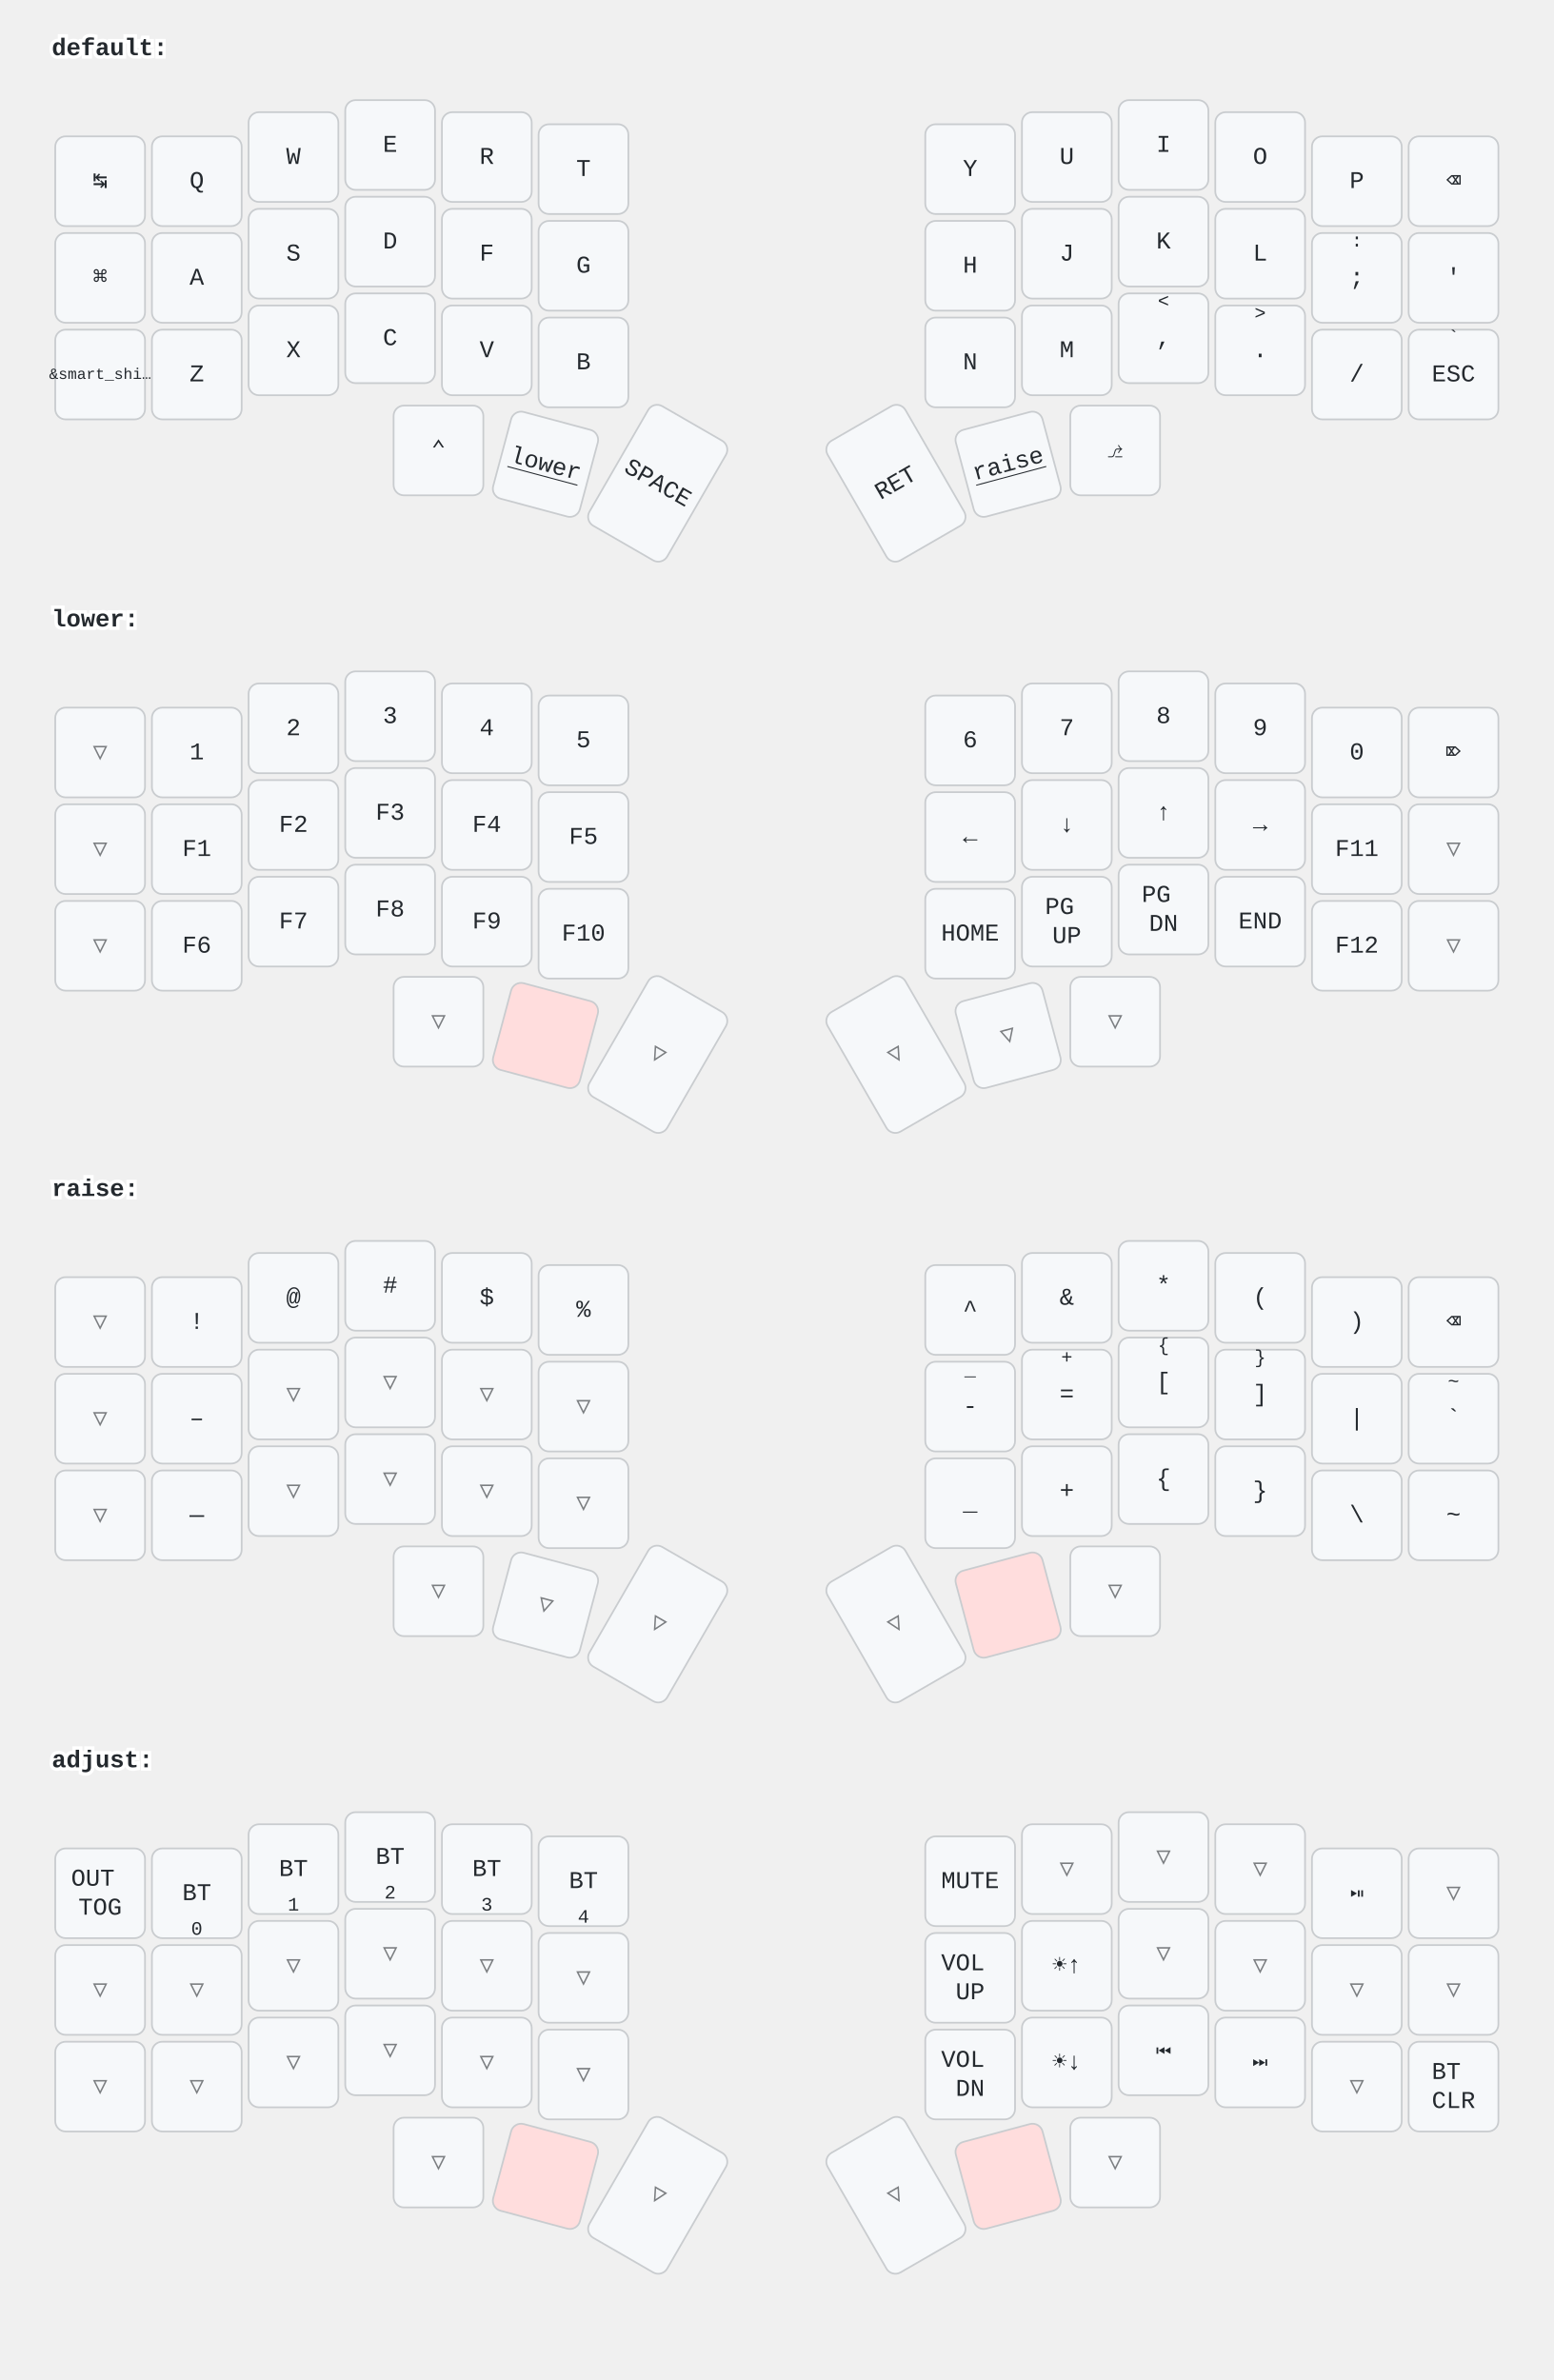
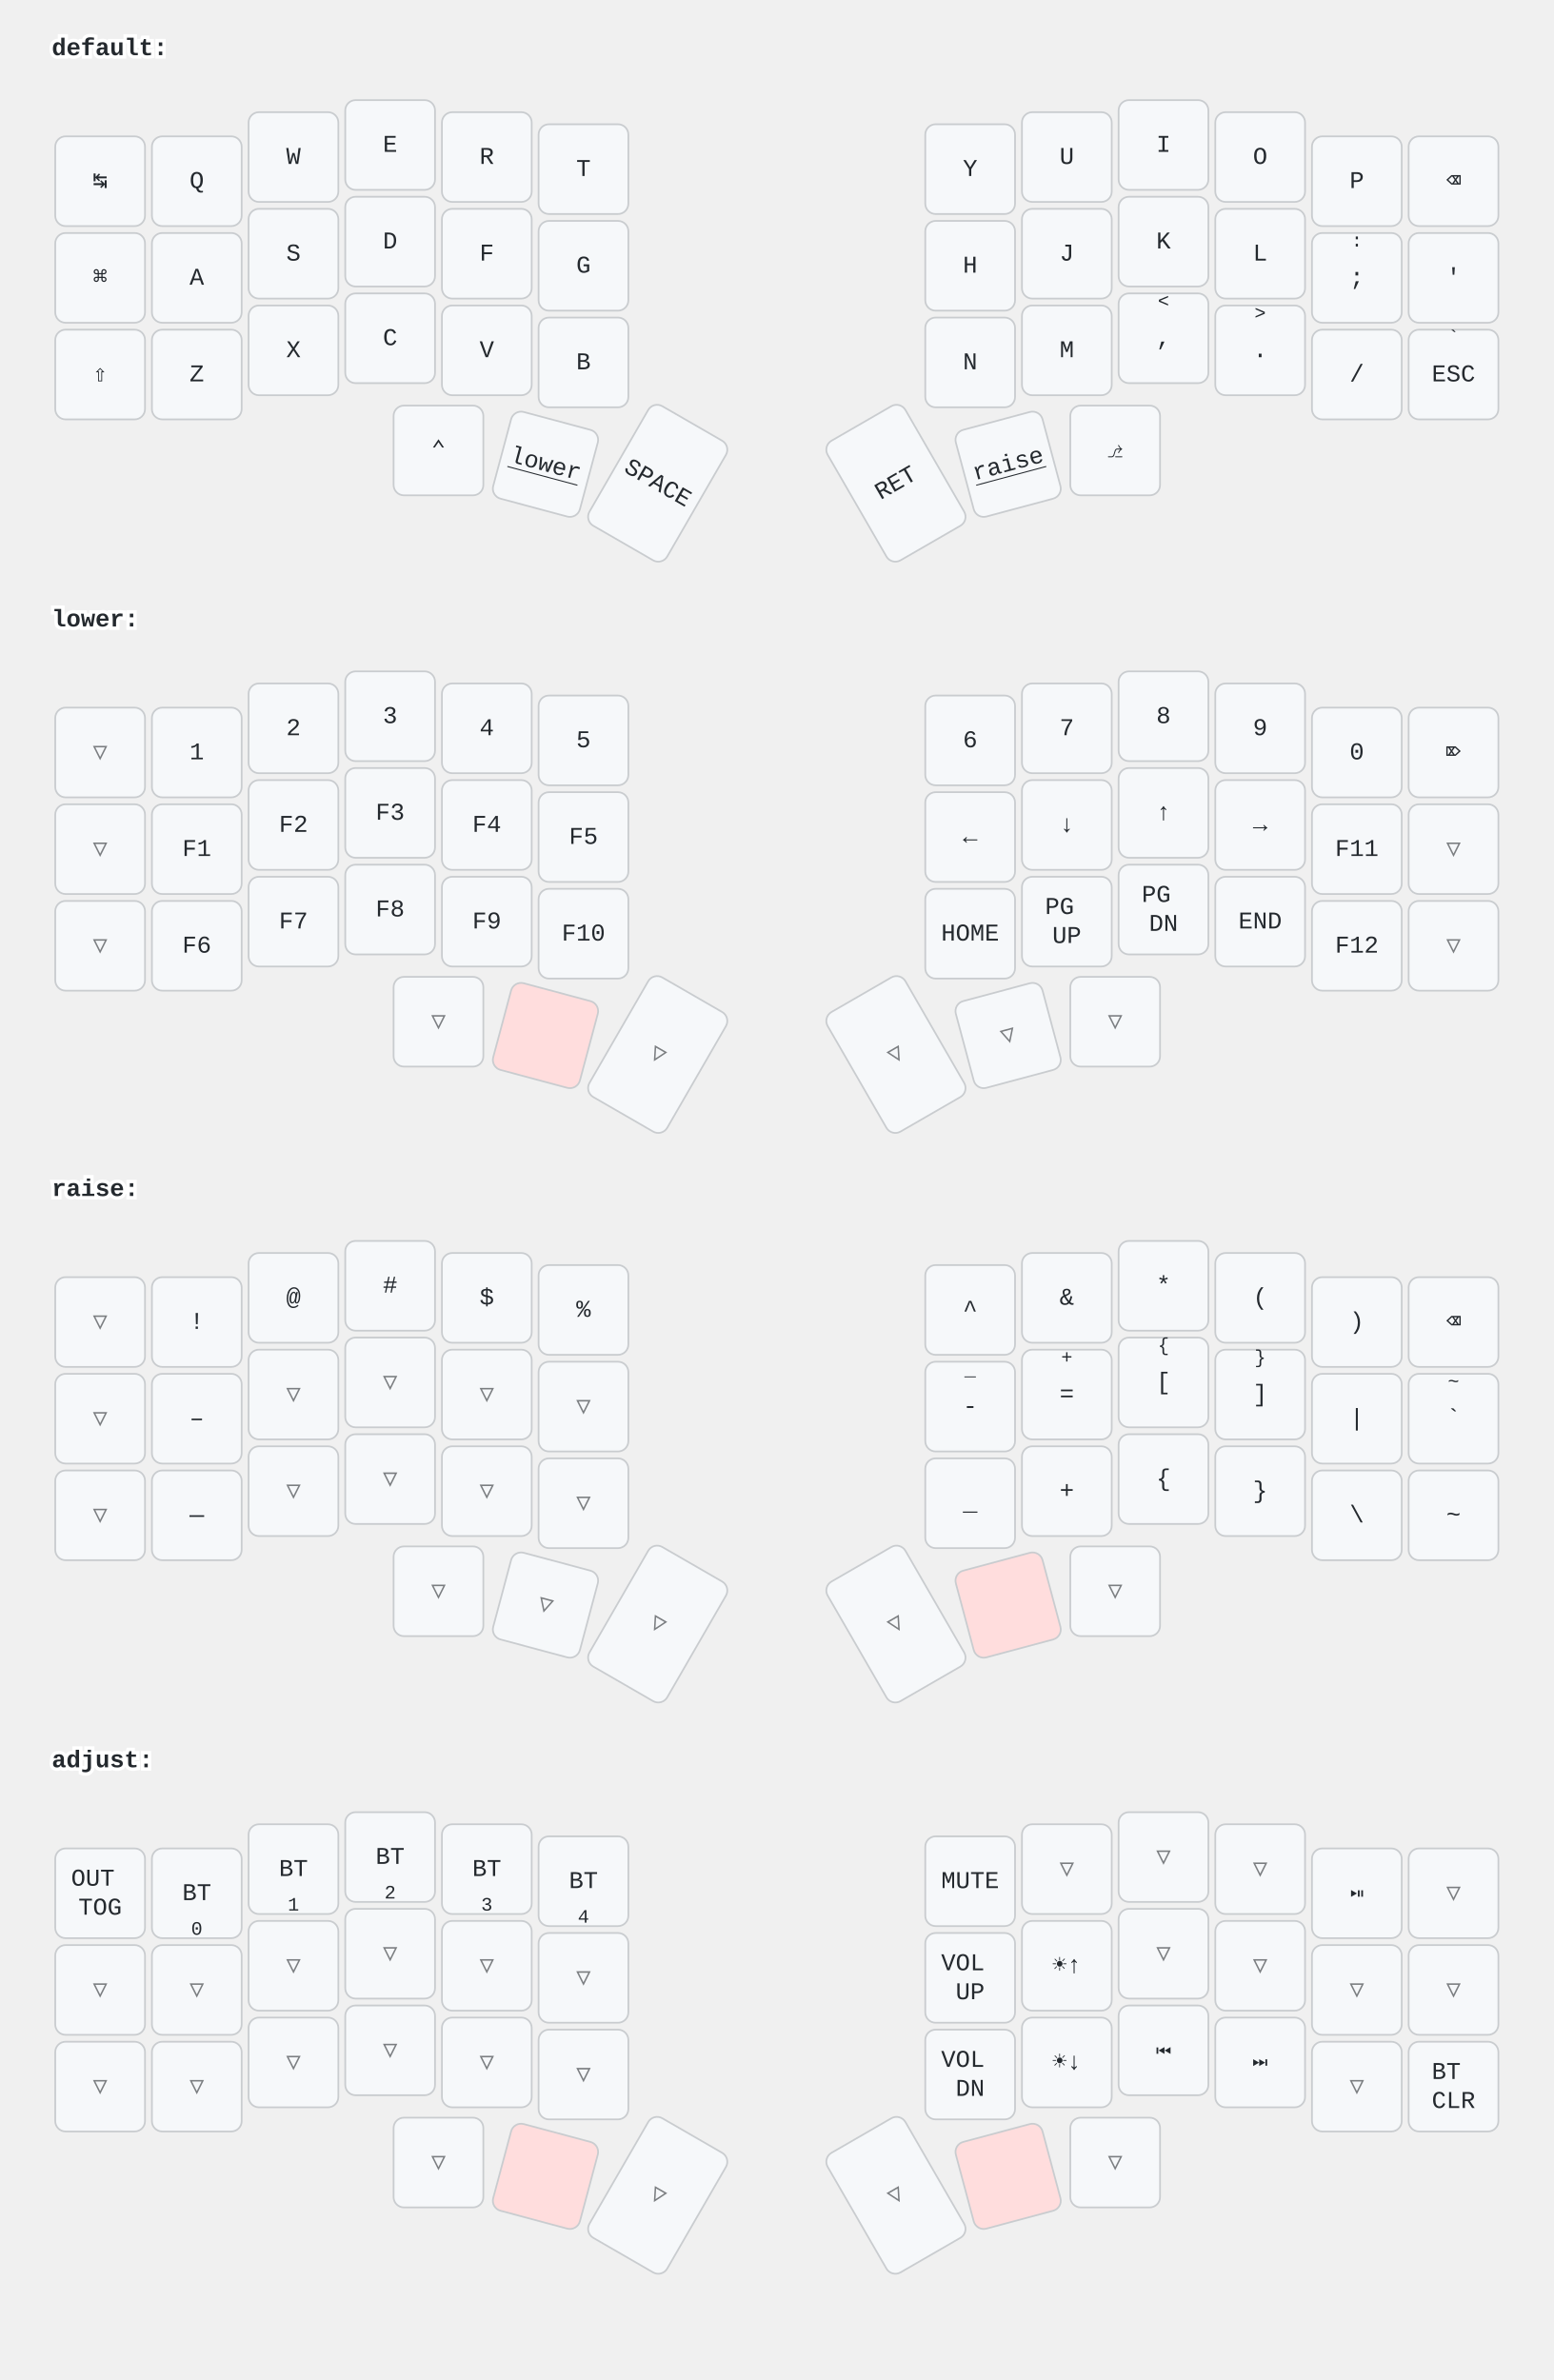
<svg xmlns="http://www.w3.org/2000/svg" width="900" height="1379" viewBox="0 0 900 1379" class="keymap">
  <style>/* inherit to force styles through use tags */
svg path {
    fill: inherit;
}

/* font and background color specifications */
svg.keymap {
    font-family: SFMono-Regular,Consolas,Liberation Mono,Menlo,monospace;
    font-size: 14px;
    font-kerning: normal;
    text-rendering: optimizeLegibility;
    fill: #24292e;
}

/* default key styling */
rect.key {
    fill: #f6f8fa;
}

rect.key, rect.combo {
    stroke: #c9cccf;
    stroke-width: 1;
}

/* default key side styling, only used is draw_key_sides is set */
rect.side {
    filter: brightness(90%);
}

/* color accent for combo boxes */
rect.combo, rect.combo-separate {
    fill: #cdf;
}

/* color accent for held keys */
rect.held, rect.combo.held {
    fill: #fdd;
}

/* color accent for ghost (optional) keys */
rect.ghost, rect.combo.ghost {
    stroke-dasharray: 4, 4;
    stroke-width: 2;
}

text {
    text-anchor: middle;
    dominant-baseline: middle;
}

/* styling for layer labels */
text.label {
    font-weight: bold;
    text-anchor: start;
    stroke: white;
    stroke-width: 4;
    paint-order: stroke;
}

/* styling for optional footer */
text.footer {
    text-anchor: end;
    dominant-baseline: auto;
    stroke: white;
    stroke-width: 4;
    paint-order: stroke;
}

/* styling for combo tap, and key non-tap label text */
text.combo, text.hold, text.shifted, text.left, text.right, text.tl, text.tr, text.bl, text.br {
    font-size: 11px;
}

text.hold, text.bl, text.br {
    text-anchor: middle;
    dominant-baseline: auto;
}

text.shifted, text.tl, text.tr {
    text-anchor: middle;
    dominant-baseline: hanging;
}

text.left, text.tl, text.bl {
    text-anchor: start;
}

text.right, text.tr, text.br {
    text-anchor: end;
}

text.layer-activator {
    text-decoration: underline;
}

/* styling for hold/shifted label text in combo box */
text.combo.hold, text.combo.shifted, text.combo.left, text.combo.right {
    font-size: 8px;
}

/* lighter symbol for transparent keys */
text.trans {
    fill: #7b7e81;
}

/* styling for combo dendrons */
path.combo {
    stroke-width: 1;
    stroke: gray;
    fill: none;
}

/* Start Tabler Icons Cleanup */
/* cannot use height/width with glyphs */
.icon-tabler &gt; path {
    fill: inherit;
    stroke: inherit;
    stroke-width: 2;
}
/* hide tabler's default box */
.icon-tabler &gt; path[stroke="none"][fill="none"] {
    visibility: hidden;
}
/* End Tabler Icons Cleanup */
</style>
  <g transform="translate(30, 0)" class="layer-default">
    <text x="0" y="28" class="label" id="default">default:</text>
    <g transform="translate(0, 56)">
      <g transform="translate(28, 49)" class="key keypos-0">
        <rect rx="6" ry="6" x="-26" y="-26" width="52" height="52" class="key" />
        <text x="0" y="0" class="key tap">↹</text>
      </g>
      <g transform="translate(84, 49)" class="key keypos-1">
        <rect rx="6" ry="6" x="-26" y="-26" width="52" height="52" class="key" />
        <text x="0" y="0" class="key tap">Q</text>
      </g>
      <g transform="translate(140, 35)" class="key keypos-2">
        <rect rx="6" ry="6" x="-26" y="-26" width="52" height="52" class="key" />
        <text x="0" y="0" class="key tap">W</text>
      </g>
      <g transform="translate(196, 28)" class="key keypos-3">
        <rect rx="6" ry="6" x="-26" y="-26" width="52" height="52" class="key" />
        <text x="0" y="0" class="key tap">E</text>
      </g>
      <g transform="translate(252, 35)" class="key keypos-4">
        <rect rx="6" ry="6" x="-26" y="-26" width="52" height="52" class="key" />
        <text x="0" y="0" class="key tap">R</text>
      </g>
      <g transform="translate(308, 42)" class="key keypos-5">
        <rect rx="6" ry="6" x="-26" y="-26" width="52" height="52" class="key" />
        <text x="0" y="0" class="key tap">T</text>
      </g>
      <g transform="translate(532, 42)" class="key keypos-6">
        <rect rx="6" ry="6" x="-26" y="-26" width="52" height="52" class="key" />
        <text x="0" y="0" class="key tap">Y</text>
      </g>
      <g transform="translate(588, 35)" class="key keypos-7">
        <rect rx="6" ry="6" x="-26" y="-26" width="52" height="52" class="key" />
        <text x="0" y="0" class="key tap">U</text>
      </g>
      <g transform="translate(644, 28)" class="key keypos-8">
        <rect rx="6" ry="6" x="-26" y="-26" width="52" height="52" class="key" />
        <text x="0" y="0" class="key tap">I</text>
      </g>
      <g transform="translate(700, 35)" class="key keypos-9">
        <rect rx="6" ry="6" x="-26" y="-26" width="52" height="52" class="key" />
        <text x="0" y="0" class="key tap">O</text>
      </g>
      <g transform="translate(756, 49)" class="key keypos-10">
        <rect rx="6" ry="6" x="-26" y="-26" width="52" height="52" class="key" />
        <text x="0" y="0" class="key tap">P</text>
      </g>
      <g transform="translate(812, 49)" class="key keypos-11">
        <rect rx="6" ry="6" x="-26" y="-26" width="52" height="52" class="key" />
        <text x="0" y="0" class="key tap">⌫</text>
      </g>
      <g transform="translate(28, 105)" class="key keypos-12">
        <rect rx="6" ry="6" x="-26" y="-26" width="52" height="52" class="key" />
        <text x="0" y="0" class="key tap">⌘</text>
      </g>
      <g transform="translate(84, 105)" class="key keypos-13">
        <rect rx="6" ry="6" x="-26" y="-26" width="52" height="52" class="key" />
        <text x="0" y="0" class="key tap">A</text>
      </g>
      <g transform="translate(140, 91)" class="key keypos-14">
        <rect rx="6" ry="6" x="-26" y="-26" width="52" height="52" class="key" />
        <text x="0" y="0" class="key tap">S</text>
      </g>
      <g transform="translate(196, 84)" class="key keypos-15">
        <rect rx="6" ry="6" x="-26" y="-26" width="52" height="52" class="key" />
        <text x="0" y="0" class="key tap">D</text>
      </g>
      <g transform="translate(252, 91)" class="key keypos-16">
        <rect rx="6" ry="6" x="-26" y="-26" width="52" height="52" class="key" />
        <text x="0" y="0" class="key tap">F</text>
      </g>
      <g transform="translate(308, 98)" class="key keypos-17">
        <rect rx="6" ry="6" x="-26" y="-26" width="52" height="52" class="key" />
        <text x="0" y="0" class="key tap">G</text>
      </g>
      <g transform="translate(532, 98)" class="key keypos-18">
        <rect rx="6" ry="6" x="-26" y="-26" width="52" height="52" class="key" />
        <text x="0" y="0" class="key tap">H</text>
      </g>
      <g transform="translate(588, 91)" class="key keypos-19">
        <rect rx="6" ry="6" x="-26" y="-26" width="52" height="52" class="key" />
        <text x="0" y="0" class="key tap">J</text>
      </g>
      <g transform="translate(644, 84)" class="key keypos-20">
        <rect rx="6" ry="6" x="-26" y="-26" width="52" height="52" class="key" />
        <text x="0" y="0" class="key tap">K</text>
      </g>
      <g transform="translate(700, 91)" class="key keypos-21">
        <rect rx="6" ry="6" x="-26" y="-26" width="52" height="52" class="key" />
        <text x="0" y="0" class="key tap">L</text>
      </g>
      <g transform="translate(756, 105)" class="key keypos-22">
        <rect rx="6" ry="6" x="-26" y="-26" width="52" height="52" class="key" />
        <text x="0" y="0" class="key tap">;</text>
        <text x="0" y="-24" class="key shifted">:</text>
      </g>
      <g transform="translate(812, 105)" class="key keypos-23">
        <rect rx="6" ry="6" x="-26" y="-26" width="52" height="52" class="key" />
        <text x="0" y="0" class="key tap">'</text>
      </g>
      <g transform="translate(28, 161)" class="key keypos-24">
        <rect rx="6" ry="6" x="-26" y="-26" width="52" height="52" class="key" />
-         <text x="0" y="0" class="key tap">
-           <tspan style="font-size: 64%">&amp;smart_shi…</tspan>
-         </text>
+         <text x="0" y="0" class="key tap">⇧</text>
      </g>
      <g transform="translate(84, 161)" class="key keypos-25">
        <rect rx="6" ry="6" x="-26" y="-26" width="52" height="52" class="key" />
        <text x="0" y="0" class="key tap">Z</text>
      </g>
      <g transform="translate(140, 147)" class="key keypos-26">
        <rect rx="6" ry="6" x="-26" y="-26" width="52" height="52" class="key" />
        <text x="0" y="0" class="key tap">X</text>
      </g>
      <g transform="translate(196, 140)" class="key keypos-27">
        <rect rx="6" ry="6" x="-26" y="-26" width="52" height="52" class="key" />
        <text x="0" y="0" class="key tap">C</text>
      </g>
      <g transform="translate(252, 147)" class="key keypos-28">
        <rect rx="6" ry="6" x="-26" y="-26" width="52" height="52" class="key" />
        <text x="0" y="0" class="key tap">V</text>
      </g>
      <g transform="translate(308, 154)" class="key keypos-29">
        <rect rx="6" ry="6" x="-26" y="-26" width="52" height="52" class="key" />
        <text x="0" y="0" class="key tap">B</text>
      </g>
      <g transform="translate(532, 154)" class="key keypos-30">
        <rect rx="6" ry="6" x="-26" y="-26" width="52" height="52" class="key" />
        <text x="0" y="0" class="key tap">N</text>
      </g>
      <g transform="translate(588, 147)" class="key keypos-31">
        <rect rx="6" ry="6" x="-26" y="-26" width="52" height="52" class="key" />
        <text x="0" y="0" class="key tap">M</text>
      </g>
      <g transform="translate(644, 140)" class="key keypos-32">
        <rect rx="6" ry="6" x="-26" y="-26" width="52" height="52" class="key" />
        <text x="0" y="0" class="key tap">,</text>
        <text x="0" y="-24" class="key shifted">&lt;</text>
      </g>
      <g transform="translate(700, 147)" class="key keypos-33">
        <rect rx="6" ry="6" x="-26" y="-26" width="52" height="52" class="key" />
        <text x="0" y="0" class="key tap">.</text>
        <text x="0" y="-24" class="key shifted">&gt;</text>
      </g>
      <g transform="translate(756, 161)" class="key keypos-34">
        <rect rx="6" ry="6" x="-26" y="-26" width="52" height="52" class="key" />
        <text x="0" y="0" class="key tap">/</text>
      </g>
      <g transform="translate(812, 161)" class="key keypos-35">
        <rect rx="6" ry="6" x="-26" y="-26" width="52" height="52" class="key" />
        <text x="0" y="0" class="key tap">ESC</text>
        <text x="0" y="-24" class="key shifted">`</text>
      </g>
      <g transform="translate(224, 205)" class="key keypos-36">
        <rect rx="6" ry="6" x="-26" y="-26" width="52" height="52" class="key" />
        <text x="0" y="0" class="key tap">⌃</text>
      </g>
      <g transform="translate(286, 213) rotate(15.0)" class="key keypos-37">
        <rect rx="6" ry="6" x="-26" y="-26" width="52" height="52" class="key" />
        <a href="#lower">
          <text x="0" y="0" class="key tap layer-activator">lower</text>
        </a>
      </g>
      <g transform="translate(351, 224) rotate(30.0)" class="key keypos-38">
        <rect rx="6" ry="6" x="-26" y="-40" width="52" height="80" class="key" />
        <text x="0" y="0" class="key tap">SPACE</text>
      </g>
      <g transform="translate(489, 224) rotate(-30.0)" class="key keypos-39">
        <rect rx="6" ry="6" x="-26" y="-40" width="52" height="80" class="key" />
        <text x="0" y="0" class="key tap">RET</text>
      </g>
      <g transform="translate(554, 213) rotate(-15.0)" class="key keypos-40">
        <rect rx="6" ry="6" x="-26" y="-26" width="52" height="52" class="key" />
        <a href="#raise">
          <text x="0" y="0" class="key tap layer-activator">raise</text>
        </a>
      </g>
      <g transform="translate(616, 205)" class="key keypos-41">
        <rect rx="6" ry="6" x="-26" y="-26" width="52" height="52" class="key" />
        <text x="0" y="0" class="key tap">⎇</text>
      </g>
    </g>
  </g>
  <g transform="translate(30, 331)" class="layer-lower">
    <text x="0" y="28" class="label" id="lower">lower:</text>
    <g transform="translate(0, 56)">
      <g transform="translate(28, 49)" class="key trans keypos-0">
        <rect rx="6" ry="6" x="-26" y="-26" width="52" height="52" class="key trans" />
        <text x="0" y="0" class="key trans tap">▽</text>
      </g>
      <g transform="translate(84, 49)" class="key keypos-1">
        <rect rx="6" ry="6" x="-26" y="-26" width="52" height="52" class="key" />
        <text x="0" y="0" class="key tap">1</text>
      </g>
      <g transform="translate(140, 35)" class="key keypos-2">
        <rect rx="6" ry="6" x="-26" y="-26" width="52" height="52" class="key" />
        <text x="0" y="0" class="key tap">2</text>
      </g>
      <g transform="translate(196, 28)" class="key keypos-3">
        <rect rx="6" ry="6" x="-26" y="-26" width="52" height="52" class="key" />
        <text x="0" y="0" class="key tap">3</text>
      </g>
      <g transform="translate(252, 35)" class="key keypos-4">
        <rect rx="6" ry="6" x="-26" y="-26" width="52" height="52" class="key" />
        <text x="0" y="0" class="key tap">4</text>
      </g>
      <g transform="translate(308, 42)" class="key keypos-5">
        <rect rx="6" ry="6" x="-26" y="-26" width="52" height="52" class="key" />
        <text x="0" y="0" class="key tap">5</text>
      </g>
      <g transform="translate(532, 42)" class="key keypos-6">
        <rect rx="6" ry="6" x="-26" y="-26" width="52" height="52" class="key" />
        <text x="0" y="0" class="key tap">6</text>
      </g>
      <g transform="translate(588, 35)" class="key keypos-7">
        <rect rx="6" ry="6" x="-26" y="-26" width="52" height="52" class="key" />
        <text x="0" y="0" class="key tap">7</text>
      </g>
      <g transform="translate(644, 28)" class="key keypos-8">
        <rect rx="6" ry="6" x="-26" y="-26" width="52" height="52" class="key" />
        <text x="0" y="0" class="key tap">8</text>
      </g>
      <g transform="translate(700, 35)" class="key keypos-9">
        <rect rx="6" ry="6" x="-26" y="-26" width="52" height="52" class="key" />
        <text x="0" y="0" class="key tap">9</text>
      </g>
      <g transform="translate(756, 49)" class="key keypos-10">
        <rect rx="6" ry="6" x="-26" y="-26" width="52" height="52" class="key" />
        <text x="0" y="0" class="key tap">0</text>
      </g>
      <g transform="translate(812, 49)" class="key keypos-11">
        <rect rx="6" ry="6" x="-26" y="-26" width="52" height="52" class="key" />
        <text x="0" y="0" class="key tap">⌦</text>
      </g>
      <g transform="translate(28, 105)" class="key trans keypos-12">
        <rect rx="6" ry="6" x="-26" y="-26" width="52" height="52" class="key trans" />
        <text x="0" y="0" class="key trans tap">▽</text>
      </g>
      <g transform="translate(84, 105)" class="key keypos-13">
        <rect rx="6" ry="6" x="-26" y="-26" width="52" height="52" class="key" />
        <text x="0" y="0" class="key tap">F1</text>
      </g>
      <g transform="translate(140, 91)" class="key keypos-14">
        <rect rx="6" ry="6" x="-26" y="-26" width="52" height="52" class="key" />
        <text x="0" y="0" class="key tap">F2</text>
      </g>
      <g transform="translate(196, 84)" class="key keypos-15">
        <rect rx="6" ry="6" x="-26" y="-26" width="52" height="52" class="key" />
        <text x="0" y="0" class="key tap">F3</text>
      </g>
      <g transform="translate(252, 91)" class="key keypos-16">
        <rect rx="6" ry="6" x="-26" y="-26" width="52" height="52" class="key" />
        <text x="0" y="0" class="key tap">F4</text>
      </g>
      <g transform="translate(308, 98)" class="key keypos-17">
        <rect rx="6" ry="6" x="-26" y="-26" width="52" height="52" class="key" />
        <text x="0" y="0" class="key tap">F5</text>
      </g>
      <g transform="translate(532, 98)" class="key keypos-18">
        <rect rx="6" ry="6" x="-26" y="-26" width="52" height="52" class="key" />
        <text x="0" y="0" class="key tap">←</text>
      </g>
      <g transform="translate(588, 91)" class="key keypos-19">
        <rect rx="6" ry="6" x="-26" y="-26" width="52" height="52" class="key" />
        <text x="0" y="0" class="key tap">↓</text>
      </g>
      <g transform="translate(644, 84)" class="key keypos-20">
        <rect rx="6" ry="6" x="-26" y="-26" width="52" height="52" class="key" />
        <text x="0" y="0" class="key tap">↑</text>
      </g>
      <g transform="translate(700, 91)" class="key keypos-21">
        <rect rx="6" ry="6" x="-26" y="-26" width="52" height="52" class="key" />
        <text x="0" y="0" class="key tap">→</text>
      </g>
      <g transform="translate(756, 105)" class="key keypos-22">
        <rect rx="6" ry="6" x="-26" y="-26" width="52" height="52" class="key" />
        <text x="0" y="0" class="key tap">F11</text>
      </g>
      <g transform="translate(812, 105)" class="key trans keypos-23">
        <rect rx="6" ry="6" x="-26" y="-26" width="52" height="52" class="key trans" />
        <text x="0" y="0" class="key trans tap">▽</text>
      </g>
      <g transform="translate(28, 161)" class="key trans keypos-24">
        <rect rx="6" ry="6" x="-26" y="-26" width="52" height="52" class="key trans" />
        <text x="0" y="0" class="key trans tap">▽</text>
      </g>
      <g transform="translate(84, 161)" class="key keypos-25">
        <rect rx="6" ry="6" x="-26" y="-26" width="52" height="52" class="key" />
        <text x="0" y="0" class="key tap">F6</text>
      </g>
      <g transform="translate(140, 147)" class="key keypos-26">
        <rect rx="6" ry="6" x="-26" y="-26" width="52" height="52" class="key" />
        <text x="0" y="0" class="key tap">F7</text>
      </g>
      <g transform="translate(196, 140)" class="key keypos-27">
        <rect rx="6" ry="6" x="-26" y="-26" width="52" height="52" class="key" />
        <text x="0" y="0" class="key tap">F8</text>
      </g>
      <g transform="translate(252, 147)" class="key keypos-28">
        <rect rx="6" ry="6" x="-26" y="-26" width="52" height="52" class="key" />
        <text x="0" y="0" class="key tap">F9</text>
      </g>
      <g transform="translate(308, 154)" class="key keypos-29">
        <rect rx="6" ry="6" x="-26" y="-26" width="52" height="52" class="key" />
        <text x="0" y="0" class="key tap">F10</text>
      </g>
      <g transform="translate(532, 154)" class="key keypos-30">
        <rect rx="6" ry="6" x="-26" y="-26" width="52" height="52" class="key" />
        <text x="0" y="0" class="key tap">HOME</text>
      </g>
      <g transform="translate(588, 147)" class="key keypos-31">
        <rect rx="6" ry="6" x="-26" y="-26" width="52" height="52" class="key" />
        <text x="0" y="0" class="key tap">
          <tspan x="0" dy="-0.6em">PG</tspan>
          <tspan x="0" dy="1.2em">UP</tspan>
        </text>
      </g>
      <g transform="translate(644, 140)" class="key keypos-32">
        <rect rx="6" ry="6" x="-26" y="-26" width="52" height="52" class="key" />
        <text x="0" y="0" class="key tap">
          <tspan x="0" dy="-0.6em">PG</tspan>
          <tspan x="0" dy="1.2em">DN</tspan>
        </text>
      </g>
      <g transform="translate(700, 147)" class="key keypos-33">
        <rect rx="6" ry="6" x="-26" y="-26" width="52" height="52" class="key" />
        <text x="0" y="0" class="key tap">END</text>
      </g>
      <g transform="translate(756, 161)" class="key keypos-34">
        <rect rx="6" ry="6" x="-26" y="-26" width="52" height="52" class="key" />
        <text x="0" y="0" class="key tap">F12</text>
      </g>
      <g transform="translate(812, 161)" class="key trans keypos-35">
        <rect rx="6" ry="6" x="-26" y="-26" width="52" height="52" class="key trans" />
        <text x="0" y="0" class="key trans tap">▽</text>
      </g>
      <g transform="translate(224, 205)" class="key trans keypos-36">
        <rect rx="6" ry="6" x="-26" y="-26" width="52" height="52" class="key trans" />
        <text x="0" y="0" class="key trans tap">▽</text>
      </g>
      <g transform="translate(286, 213) rotate(15.0)" class="key held keypos-37">
        <rect rx="6" ry="6" x="-26" y="-26" width="52" height="52" class="key held" />
      </g>
      <g transform="translate(351, 224) rotate(30.0)" class="key trans keypos-38">
        <rect rx="6" ry="6" x="-26" y="-40" width="52" height="80" class="key trans" />
        <text x="0" y="0" class="key trans tap">▽</text>
      </g>
      <g transform="translate(489, 224) rotate(-30.0)" class="key trans keypos-39">
        <rect rx="6" ry="6" x="-26" y="-40" width="52" height="80" class="key trans" />
        <text x="0" y="0" class="key trans tap">▽</text>
      </g>
      <g transform="translate(554, 213) rotate(-15.0)" class="key trans keypos-40">
        <rect rx="6" ry="6" x="-26" y="-26" width="52" height="52" class="key trans" />
        <text x="0" y="0" class="key trans tap">▽</text>
      </g>
      <g transform="translate(616, 205)" class="key trans keypos-41">
        <rect rx="6" ry="6" x="-26" y="-26" width="52" height="52" class="key trans" />
        <text x="0" y="0" class="key trans tap">▽</text>
      </g>
    </g>
  </g>
  <g transform="translate(30, 661)" class="layer-raise">
    <text x="0" y="28" class="label" id="raise">raise:</text>
    <g transform="translate(0, 56)">
      <g transform="translate(28, 49)" class="key trans keypos-0">
        <rect rx="6" ry="6" x="-26" y="-26" width="52" height="52" class="key trans" />
        <text x="0" y="0" class="key trans tap">▽</text>
      </g>
      <g transform="translate(84, 49)" class="key keypos-1">
        <rect rx="6" ry="6" x="-26" y="-26" width="52" height="52" class="key" />
        <text x="0" y="0" class="key tap">!</text>
      </g>
      <g transform="translate(140, 35)" class="key keypos-2">
        <rect rx="6" ry="6" x="-26" y="-26" width="52" height="52" class="key" />
        <text x="0" y="0" class="key tap">@</text>
      </g>
      <g transform="translate(196, 28)" class="key keypos-3">
        <rect rx="6" ry="6" x="-26" y="-26" width="52" height="52" class="key" />
        <text x="0" y="0" class="key tap">#</text>
      </g>
      <g transform="translate(252, 35)" class="key keypos-4">
        <rect rx="6" ry="6" x="-26" y="-26" width="52" height="52" class="key" />
        <text x="0" y="0" class="key tap">$</text>
      </g>
      <g transform="translate(308, 42)" class="key keypos-5">
        <rect rx="6" ry="6" x="-26" y="-26" width="52" height="52" class="key" />
        <text x="0" y="0" class="key tap">%</text>
      </g>
      <g transform="translate(532, 42)" class="key keypos-6">
        <rect rx="6" ry="6" x="-26" y="-26" width="52" height="52" class="key" />
        <text x="0" y="0" class="key tap">^</text>
      </g>
      <g transform="translate(588, 35)" class="key keypos-7">
        <rect rx="6" ry="6" x="-26" y="-26" width="52" height="52" class="key" />
        <text x="0" y="0" class="key tap">&amp;</text>
      </g>
      <g transform="translate(644, 28)" class="key keypos-8">
        <rect rx="6" ry="6" x="-26" y="-26" width="52" height="52" class="key" />
        <text x="0" y="0" class="key tap">*</text>
      </g>
      <g transform="translate(700, 35)" class="key keypos-9">
        <rect rx="6" ry="6" x="-26" y="-26" width="52" height="52" class="key" />
        <text x="0" y="0" class="key tap">(</text>
      </g>
      <g transform="translate(756, 49)" class="key keypos-10">
        <rect rx="6" ry="6" x="-26" y="-26" width="52" height="52" class="key" />
        <text x="0" y="0" class="key tap">)</text>
      </g>
      <g transform="translate(812, 49)" class="key keypos-11">
        <rect rx="6" ry="6" x="-26" y="-26" width="52" height="52" class="key" />
        <text x="0" y="0" class="key tap">⌫</text>
      </g>
      <g transform="translate(28, 105)" class="key trans keypos-12">
        <rect rx="6" ry="6" x="-26" y="-26" width="52" height="52" class="key trans" />
        <text x="0" y="0" class="key trans tap">▽</text>
      </g>
      <g transform="translate(84, 105)" class="key keypos-13">
        <rect rx="6" ry="6" x="-26" y="-26" width="52" height="52" class="key" />
        <text x="0" y="0" class="key tap">–</text>
      </g>
      <g transform="translate(140, 91)" class="key trans keypos-14">
        <rect rx="6" ry="6" x="-26" y="-26" width="52" height="52" class="key trans" />
        <text x="0" y="0" class="key trans tap">▽</text>
      </g>
      <g transform="translate(196, 84)" class="key trans keypos-15">
        <rect rx="6" ry="6" x="-26" y="-26" width="52" height="52" class="key trans" />
        <text x="0" y="0" class="key trans tap">▽</text>
      </g>
      <g transform="translate(252, 91)" class="key trans keypos-16">
        <rect rx="6" ry="6" x="-26" y="-26" width="52" height="52" class="key trans" />
        <text x="0" y="0" class="key trans tap">▽</text>
      </g>
      <g transform="translate(308, 98)" class="key trans keypos-17">
        <rect rx="6" ry="6" x="-26" y="-26" width="52" height="52" class="key trans" />
        <text x="0" y="0" class="key trans tap">▽</text>
      </g>
      <g transform="translate(532, 98)" class="key keypos-18">
        <rect rx="6" ry="6" x="-26" y="-26" width="52" height="52" class="key" />
        <text x="0" y="0" class="key tap">-</text>
        <text x="0" y="-24" class="key shifted">_</text>
      </g>
      <g transform="translate(588, 91)" class="key keypos-19">
        <rect rx="6" ry="6" x="-26" y="-26" width="52" height="52" class="key" />
        <text x="0" y="0" class="key tap">=</text>
        <text x="0" y="-24" class="key shifted">+</text>
      </g>
      <g transform="translate(644, 84)" class="key keypos-20">
        <rect rx="6" ry="6" x="-26" y="-26" width="52" height="52" class="key" />
        <text x="0" y="0" class="key tap">[</text>
        <text x="0" y="-24" class="key shifted">{</text>
      </g>
      <g transform="translate(700, 91)" class="key keypos-21">
        <rect rx="6" ry="6" x="-26" y="-26" width="52" height="52" class="key" />
        <text x="0" y="0" class="key tap">]</text>
        <text x="0" y="-24" class="key shifted">}</text>
      </g>
      <g transform="translate(756, 105)" class="key keypos-22">
        <rect rx="6" ry="6" x="-26" y="-26" width="52" height="52" class="key" />
        <text x="0" y="0" class="key tap">|</text>
      </g>
      <g transform="translate(812, 105)" class="key keypos-23">
        <rect rx="6" ry="6" x="-26" y="-26" width="52" height="52" class="key" />
        <text x="0" y="0" class="key tap">`</text>
        <text x="0" y="-24" class="key shifted">~</text>
      </g>
      <g transform="translate(28, 161)" class="key trans keypos-24">
        <rect rx="6" ry="6" x="-26" y="-26" width="52" height="52" class="key trans" />
        <text x="0" y="0" class="key trans tap">▽</text>
      </g>
      <g transform="translate(84, 161)" class="key keypos-25">
        <rect rx="6" ry="6" x="-26" y="-26" width="52" height="52" class="key" />
        <text x="0" y="0" class="key tap">—</text>
      </g>
      <g transform="translate(140, 147)" class="key trans keypos-26">
        <rect rx="6" ry="6" x="-26" y="-26" width="52" height="52" class="key trans" />
        <text x="0" y="0" class="key trans tap">▽</text>
      </g>
      <g transform="translate(196, 140)" class="key trans keypos-27">
        <rect rx="6" ry="6" x="-26" y="-26" width="52" height="52" class="key trans" />
        <text x="0" y="0" class="key trans tap">▽</text>
      </g>
      <g transform="translate(252, 147)" class="key trans keypos-28">
        <rect rx="6" ry="6" x="-26" y="-26" width="52" height="52" class="key trans" />
        <text x="0" y="0" class="key trans tap">▽</text>
      </g>
      <g transform="translate(308, 154)" class="key trans keypos-29">
        <rect rx="6" ry="6" x="-26" y="-26" width="52" height="52" class="key trans" />
        <text x="0" y="0" class="key trans tap">▽</text>
      </g>
      <g transform="translate(532, 154)" class="key keypos-30">
        <rect rx="6" ry="6" x="-26" y="-26" width="52" height="52" class="key" />
        <text x="0" y="0" class="key tap">_</text>
      </g>
      <g transform="translate(588, 147)" class="key keypos-31">
        <rect rx="6" ry="6" x="-26" y="-26" width="52" height="52" class="key" />
        <text x="0" y="0" class="key tap">+</text>
      </g>
      <g transform="translate(644, 140)" class="key keypos-32">
        <rect rx="6" ry="6" x="-26" y="-26" width="52" height="52" class="key" />
        <text x="0" y="0" class="key tap">{</text>
      </g>
      <g transform="translate(700, 147)" class="key keypos-33">
        <rect rx="6" ry="6" x="-26" y="-26" width="52" height="52" class="key" />
        <text x="0" y="0" class="key tap">}</text>
      </g>
      <g transform="translate(756, 161)" class="key keypos-34">
        <rect rx="6" ry="6" x="-26" y="-26" width="52" height="52" class="key" />
        <text x="0" y="0" class="key tap">\</text>
      </g>
      <g transform="translate(812, 161)" class="key keypos-35">
        <rect rx="6" ry="6" x="-26" y="-26" width="52" height="52" class="key" />
        <text x="0" y="0" class="key tap">~</text>
      </g>
      <g transform="translate(224, 205)" class="key trans keypos-36">
        <rect rx="6" ry="6" x="-26" y="-26" width="52" height="52" class="key trans" />
        <text x="0" y="0" class="key trans tap">▽</text>
      </g>
      <g transform="translate(286, 213) rotate(15.0)" class="key trans keypos-37">
        <rect rx="6" ry="6" x="-26" y="-26" width="52" height="52" class="key trans" />
        <text x="0" y="0" class="key trans tap">▽</text>
      </g>
      <g transform="translate(351, 224) rotate(30.0)" class="key trans keypos-38">
        <rect rx="6" ry="6" x="-26" y="-40" width="52" height="80" class="key trans" />
        <text x="0" y="0" class="key trans tap">▽</text>
      </g>
      <g transform="translate(489, 224) rotate(-30.0)" class="key trans keypos-39">
        <rect rx="6" ry="6" x="-26" y="-40" width="52" height="80" class="key trans" />
        <text x="0" y="0" class="key trans tap">▽</text>
      </g>
      <g transform="translate(554, 213) rotate(-15.0)" class="key held keypos-40">
        <rect rx="6" ry="6" x="-26" y="-26" width="52" height="52" class="key held" />
      </g>
      <g transform="translate(616, 205)" class="key trans keypos-41">
        <rect rx="6" ry="6" x="-26" y="-26" width="52" height="52" class="key trans" />
        <text x="0" y="0" class="key trans tap">▽</text>
      </g>
    </g>
  </g>
  <g transform="translate(30, 992)" class="layer-adjust">
    <text x="0" y="28" class="label" id="adjust">adjust:</text>
    <g transform="translate(0, 56)">
      <g transform="translate(28, 49)" class="key keypos-0">
        <rect rx="6" ry="6" x="-26" y="-26" width="52" height="52" class="key" />
        <text x="0" y="0" class="key tap">
          <tspan x="0" dy="-0.6em">OUT</tspan>
          <tspan x="0" dy="1.2em">TOG</tspan>
        </text>
      </g>
      <g transform="translate(84, 49)" class="key keypos-1">
        <rect rx="6" ry="6" x="-26" y="-26" width="52" height="52" class="key" />
        <text x="0" y="0" class="key tap">BT</text>
        <text x="0" y="24" class="key hold">0</text>
      </g>
      <g transform="translate(140, 35)" class="key keypos-2">
        <rect rx="6" ry="6" x="-26" y="-26" width="52" height="52" class="key" />
        <text x="0" y="0" class="key tap">BT</text>
        <text x="0" y="24" class="key hold">1</text>
      </g>
      <g transform="translate(196, 28)" class="key keypos-3">
        <rect rx="6" ry="6" x="-26" y="-26" width="52" height="52" class="key" />
        <text x="0" y="0" class="key tap">BT</text>
        <text x="0" y="24" class="key hold">2</text>
      </g>
      <g transform="translate(252, 35)" class="key keypos-4">
        <rect rx="6" ry="6" x="-26" y="-26" width="52" height="52" class="key" />
        <text x="0" y="0" class="key tap">BT</text>
        <text x="0" y="24" class="key hold">3</text>
      </g>
      <g transform="translate(308, 42)" class="key keypos-5">
        <rect rx="6" ry="6" x="-26" y="-26" width="52" height="52" class="key" />
        <text x="0" y="0" class="key tap">BT</text>
        <text x="0" y="24" class="key hold">4</text>
      </g>
      <g transform="translate(532, 42)" class="key keypos-6">
        <rect rx="6" ry="6" x="-26" y="-26" width="52" height="52" class="key" />
        <text x="0" y="0" class="key tap">MUTE</text>
      </g>
      <g transform="translate(588, 35)" class="key trans keypos-7">
        <rect rx="6" ry="6" x="-26" y="-26" width="52" height="52" class="key trans" />
        <text x="0" y="0" class="key trans tap">▽</text>
      </g>
      <g transform="translate(644, 28)" class="key trans keypos-8">
        <rect rx="6" ry="6" x="-26" y="-26" width="52" height="52" class="key trans" />
        <text x="0" y="0" class="key trans tap">▽</text>
      </g>
      <g transform="translate(700, 35)" class="key trans keypos-9">
        <rect rx="6" ry="6" x="-26" y="-26" width="52" height="52" class="key trans" />
        <text x="0" y="0" class="key trans tap">▽</text>
      </g>
      <g transform="translate(756, 49)" class="key keypos-10">
        <rect rx="6" ry="6" x="-26" y="-26" width="52" height="52" class="key" />
        <text x="0" y="0" class="key tap">⏯</text>
      </g>
      <g transform="translate(812, 49)" class="key trans keypos-11">
        <rect rx="6" ry="6" x="-26" y="-26" width="52" height="52" class="key trans" />
        <text x="0" y="0" class="key trans tap">▽</text>
      </g>
      <g transform="translate(28, 105)" class="key trans keypos-12">
        <rect rx="6" ry="6" x="-26" y="-26" width="52" height="52" class="key trans" />
        <text x="0" y="0" class="key trans tap">▽</text>
      </g>
      <g transform="translate(84, 105)" class="key trans keypos-13">
        <rect rx="6" ry="6" x="-26" y="-26" width="52" height="52" class="key trans" />
        <text x="0" y="0" class="key trans tap">▽</text>
      </g>
      <g transform="translate(140, 91)" class="key trans keypos-14">
        <rect rx="6" ry="6" x="-26" y="-26" width="52" height="52" class="key trans" />
        <text x="0" y="0" class="key trans tap">▽</text>
      </g>
      <g transform="translate(196, 84)" class="key trans keypos-15">
        <rect rx="6" ry="6" x="-26" y="-26" width="52" height="52" class="key trans" />
        <text x="0" y="0" class="key trans tap">▽</text>
      </g>
      <g transform="translate(252, 91)" class="key trans keypos-16">
        <rect rx="6" ry="6" x="-26" y="-26" width="52" height="52" class="key trans" />
        <text x="0" y="0" class="key trans tap">▽</text>
      </g>
      <g transform="translate(308, 98)" class="key trans keypos-17">
        <rect rx="6" ry="6" x="-26" y="-26" width="52" height="52" class="key trans" />
        <text x="0" y="0" class="key trans tap">▽</text>
      </g>
      <g transform="translate(532, 98)" class="key keypos-18">
        <rect rx="6" ry="6" x="-26" y="-26" width="52" height="52" class="key" />
        <text x="0" y="0" class="key tap">
          <tspan x="0" dy="-0.6em">VOL</tspan>
          <tspan x="0" dy="1.2em">UP</tspan>
        </text>
      </g>
      <g transform="translate(588, 91)" class="key keypos-19">
        <rect rx="6" ry="6" x="-26" y="-26" width="52" height="52" class="key" />
        <text x="0" y="0" class="key tap">☀↑</text>
      </g>
      <g transform="translate(644, 84)" class="key trans keypos-20">
        <rect rx="6" ry="6" x="-26" y="-26" width="52" height="52" class="key trans" />
        <text x="0" y="0" class="key trans tap">▽</text>
      </g>
      <g transform="translate(700, 91)" class="key trans keypos-21">
        <rect rx="6" ry="6" x="-26" y="-26" width="52" height="52" class="key trans" />
        <text x="0" y="0" class="key trans tap">▽</text>
      </g>
      <g transform="translate(756, 105)" class="key trans keypos-22">
        <rect rx="6" ry="6" x="-26" y="-26" width="52" height="52" class="key trans" />
        <text x="0" y="0" class="key trans tap">▽</text>
      </g>
      <g transform="translate(812, 105)" class="key trans keypos-23">
        <rect rx="6" ry="6" x="-26" y="-26" width="52" height="52" class="key trans" />
        <text x="0" y="0" class="key trans tap">▽</text>
      </g>
      <g transform="translate(28, 161)" class="key trans keypos-24">
        <rect rx="6" ry="6" x="-26" y="-26" width="52" height="52" class="key trans" />
        <text x="0" y="0" class="key trans tap">▽</text>
      </g>
      <g transform="translate(84, 161)" class="key trans keypos-25">
        <rect rx="6" ry="6" x="-26" y="-26" width="52" height="52" class="key trans" />
        <text x="0" y="0" class="key trans tap">▽</text>
      </g>
      <g transform="translate(140, 147)" class="key trans keypos-26">
        <rect rx="6" ry="6" x="-26" y="-26" width="52" height="52" class="key trans" />
        <text x="0" y="0" class="key trans tap">▽</text>
      </g>
      <g transform="translate(196, 140)" class="key trans keypos-27">
        <rect rx="6" ry="6" x="-26" y="-26" width="52" height="52" class="key trans" />
        <text x="0" y="0" class="key trans tap">▽</text>
      </g>
      <g transform="translate(252, 147)" class="key trans keypos-28">
        <rect rx="6" ry="6" x="-26" y="-26" width="52" height="52" class="key trans" />
        <text x="0" y="0" class="key trans tap">▽</text>
      </g>
      <g transform="translate(308, 154)" class="key trans keypos-29">
        <rect rx="6" ry="6" x="-26" y="-26" width="52" height="52" class="key trans" />
        <text x="0" y="0" class="key trans tap">▽</text>
      </g>
      <g transform="translate(532, 154)" class="key keypos-30">
        <rect rx="6" ry="6" x="-26" y="-26" width="52" height="52" class="key" />
        <text x="0" y="0" class="key tap">
          <tspan x="0" dy="-0.6em">VOL</tspan>
          <tspan x="0" dy="1.2em">DN</tspan>
        </text>
      </g>
      <g transform="translate(588, 147)" class="key keypos-31">
        <rect rx="6" ry="6" x="-26" y="-26" width="52" height="52" class="key" />
        <text x="0" y="0" class="key tap">☀↓</text>
      </g>
      <g transform="translate(644, 140)" class="key keypos-32">
        <rect rx="6" ry="6" x="-26" y="-26" width="52" height="52" class="key" />
        <text x="0" y="0" class="key tap">⏮</text>
      </g>
      <g transform="translate(700, 147)" class="key keypos-33">
        <rect rx="6" ry="6" x="-26" y="-26" width="52" height="52" class="key" />
        <text x="0" y="0" class="key tap">⏭</text>
      </g>
      <g transform="translate(756, 161)" class="key trans keypos-34">
        <rect rx="6" ry="6" x="-26" y="-26" width="52" height="52" class="key trans" />
        <text x="0" y="0" class="key trans tap">▽</text>
      </g>
      <g transform="translate(812, 161)" class="key keypos-35">
        <rect rx="6" ry="6" x="-26" y="-26" width="52" height="52" class="key" />
        <text x="0" y="0" class="key tap">
          <tspan x="0" dy="-0.6em">BT</tspan>
          <tspan x="0" dy="1.2em">CLR</tspan>
        </text>
      </g>
      <g transform="translate(224, 205)" class="key trans keypos-36">
        <rect rx="6" ry="6" x="-26" y="-26" width="52" height="52" class="key trans" />
        <text x="0" y="0" class="key trans tap">▽</text>
      </g>
      <g transform="translate(286, 213) rotate(15.0)" class="key held keypos-37">
        <rect rx="6" ry="6" x="-26" y="-26" width="52" height="52" class="key held" />
      </g>
      <g transform="translate(351, 224) rotate(30.0)" class="key trans keypos-38">
        <rect rx="6" ry="6" x="-26" y="-40" width="52" height="80" class="key trans" />
        <text x="0" y="0" class="key trans tap">▽</text>
      </g>
      <g transform="translate(489, 224) rotate(-30.0)" class="key trans keypos-39">
        <rect rx="6" ry="6" x="-26" y="-40" width="52" height="80" class="key trans" />
        <text x="0" y="0" class="key trans tap">▽</text>
      </g>
      <g transform="translate(554, 213) rotate(-15.0)" class="key held keypos-40">
        <rect rx="6" ry="6" x="-26" y="-26" width="52" height="52" class="key held" />
      </g>
      <g transform="translate(616, 205)" class="key trans keypos-41">
        <rect rx="6" ry="6" x="-26" y="-26" width="52" height="52" class="key trans" />
        <text x="0" y="0" class="key trans tap">▽</text>
      </g>
    </g>
  </g>
</svg>
